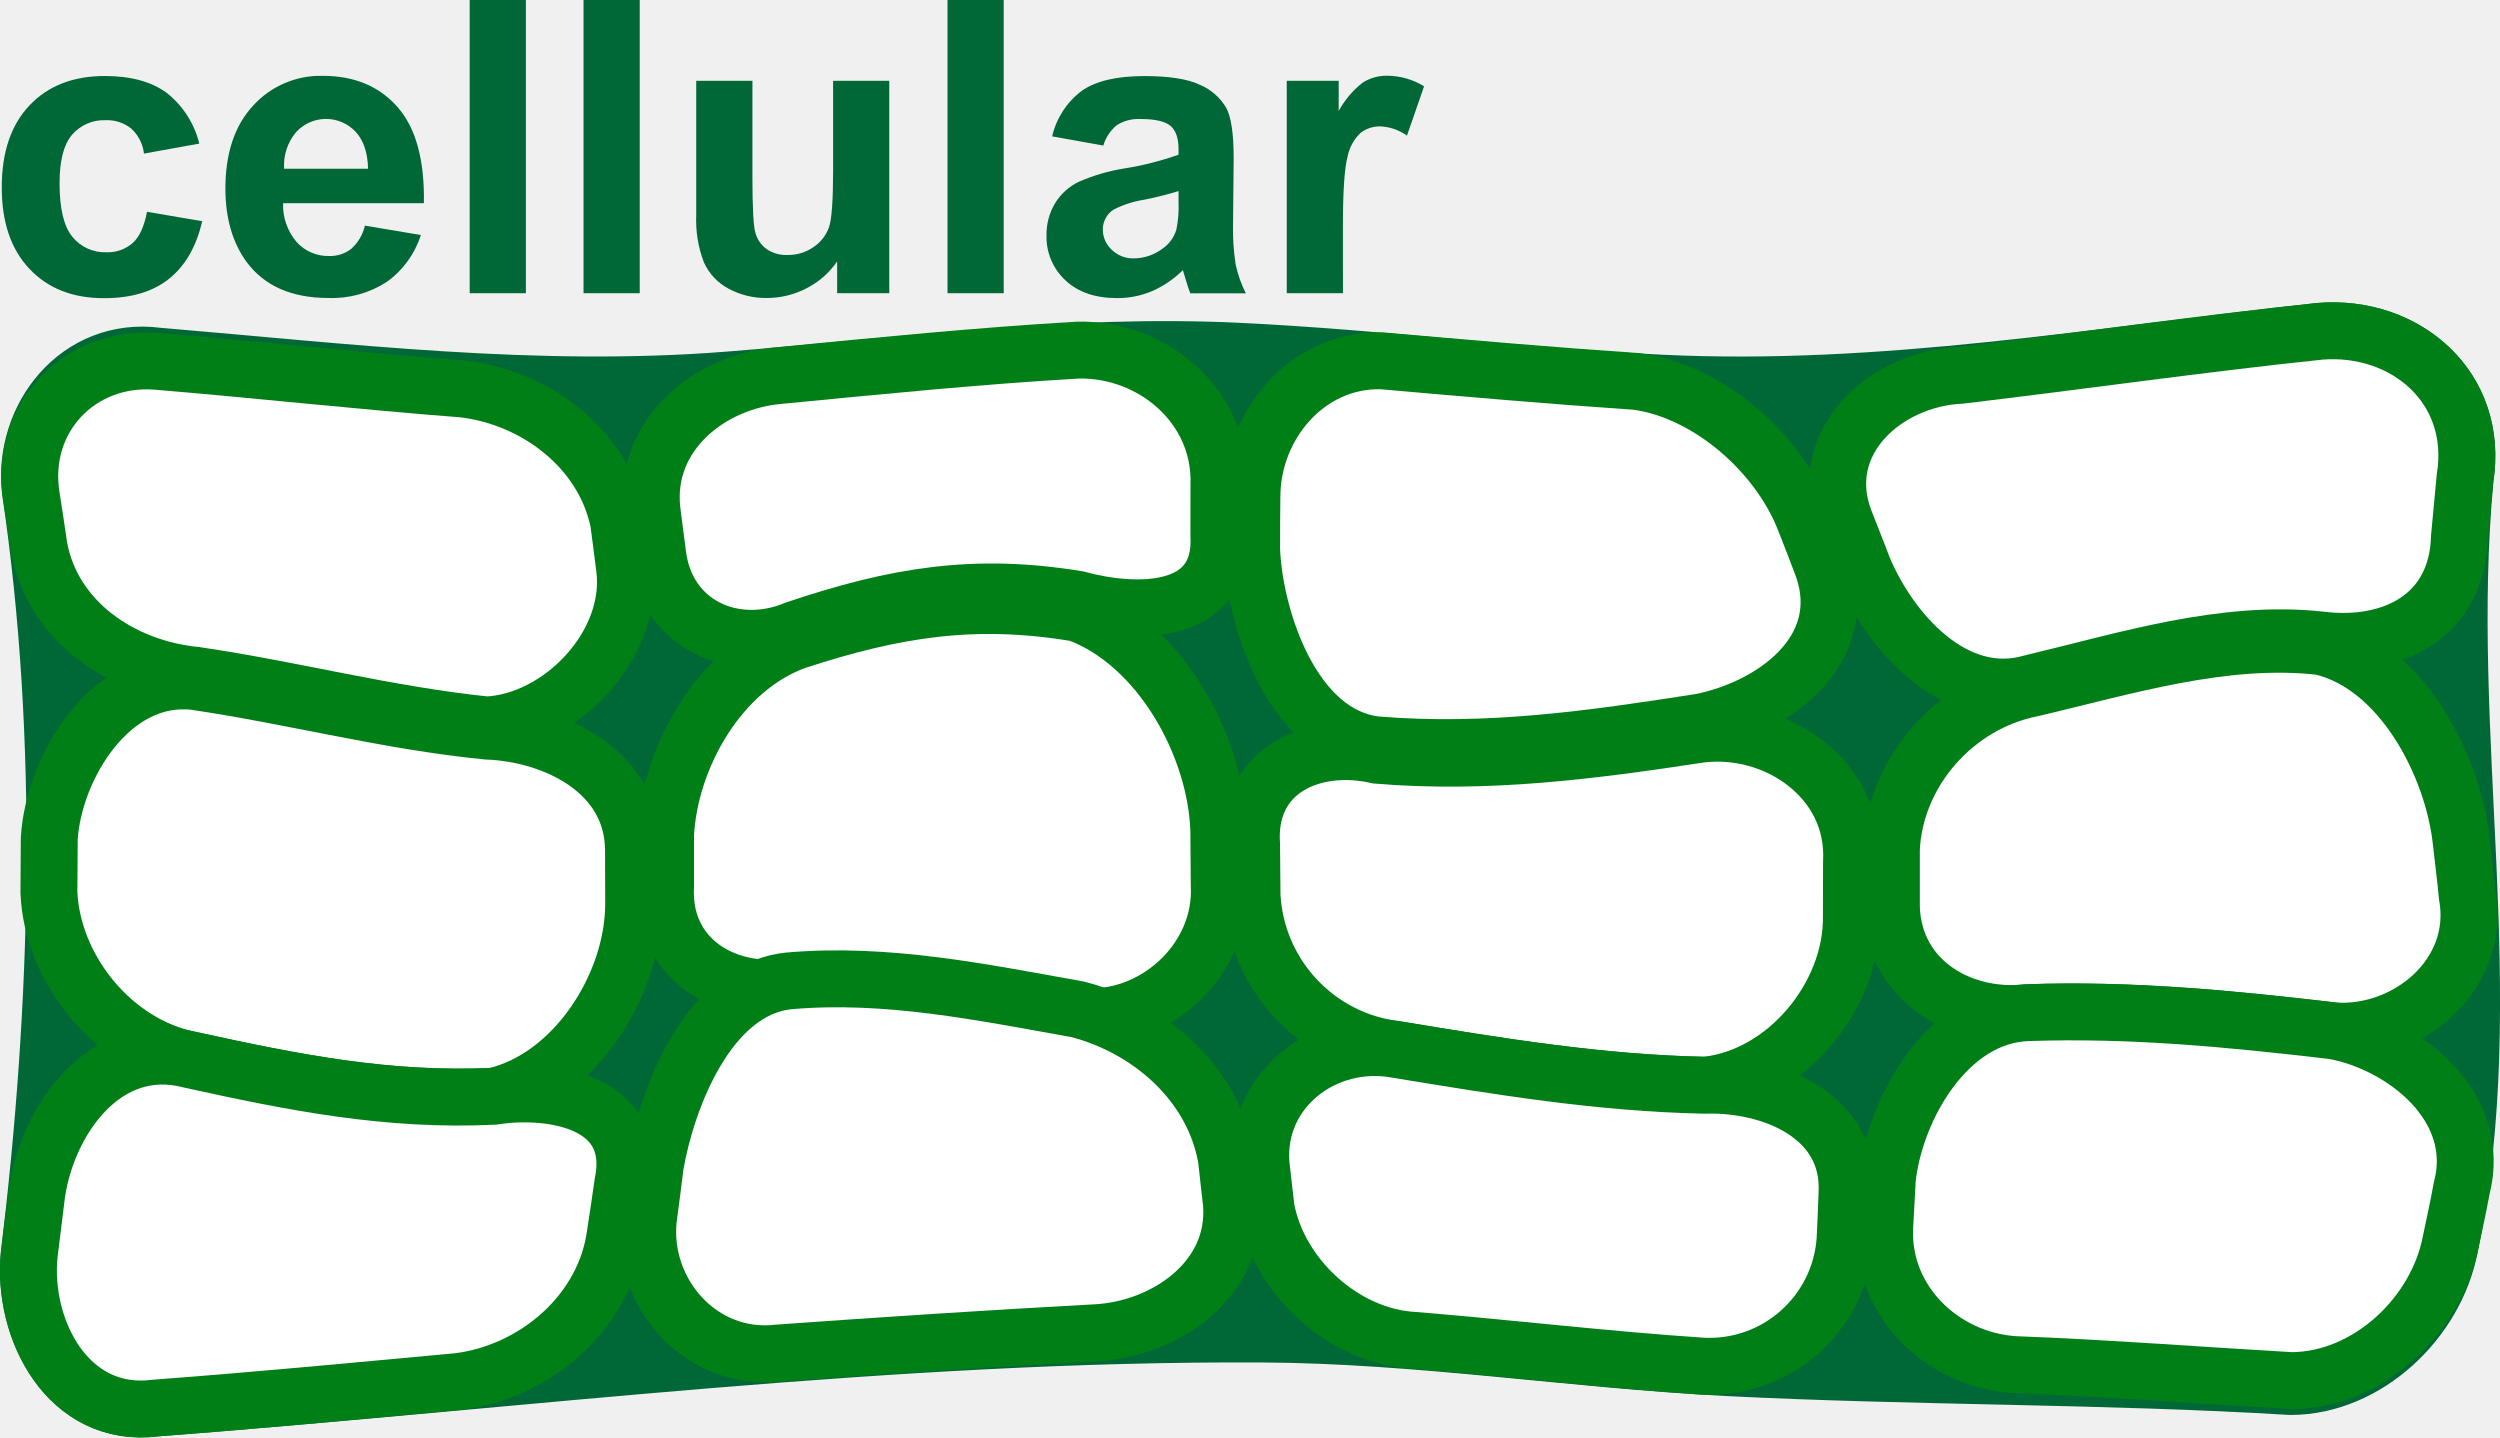
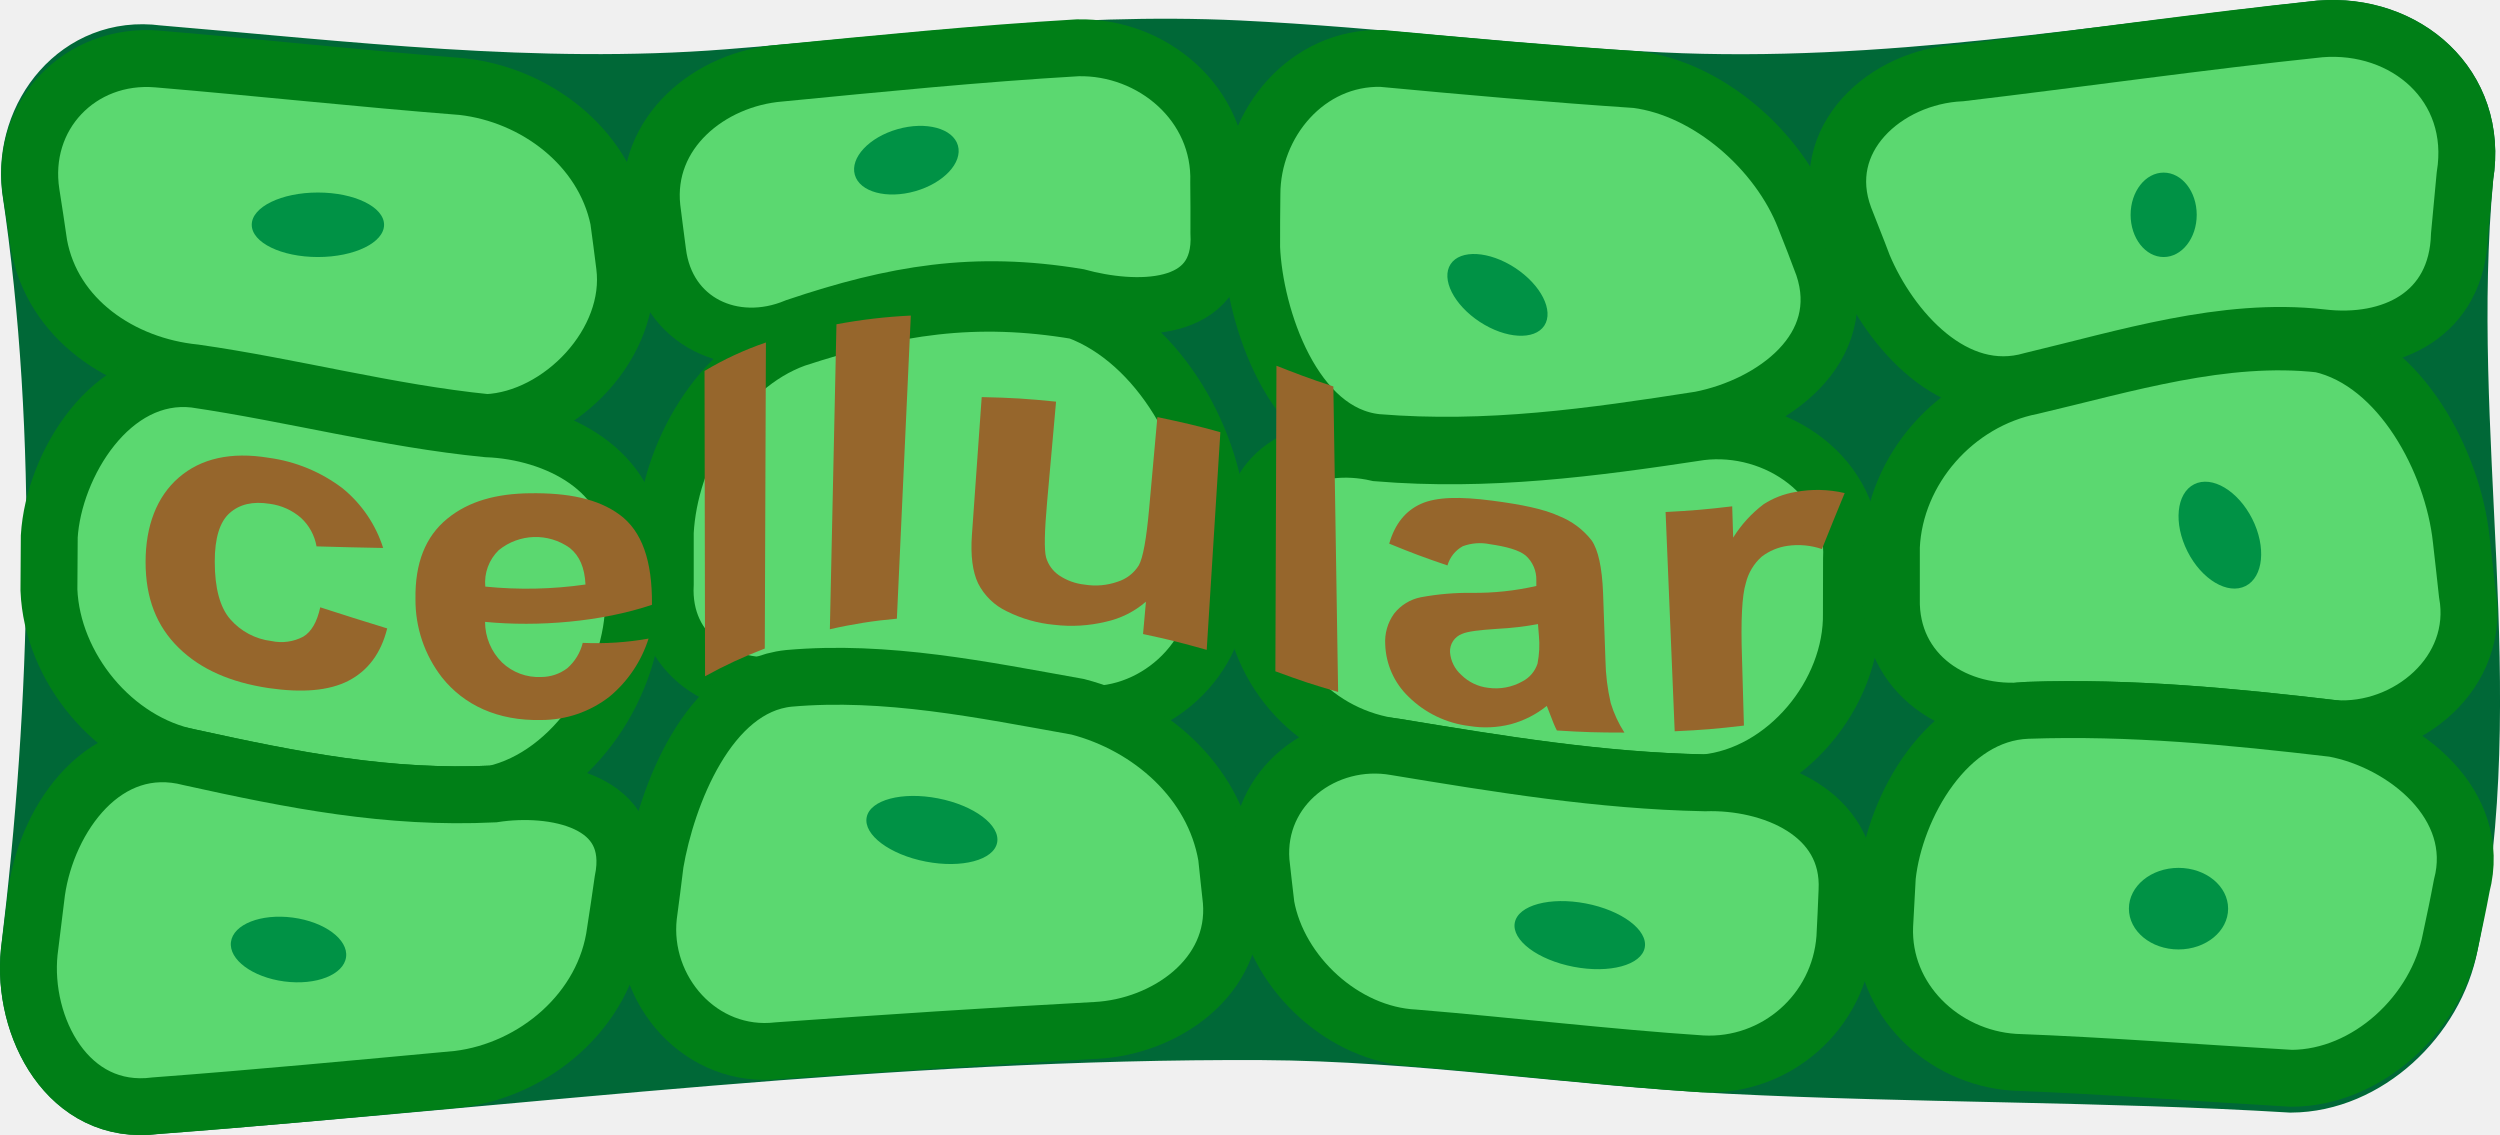
- <svg xmlns="http://www.w3.org/2000/svg" viewBox="0 0 439.44 252.64">
+ <svg xmlns="http://www.w3.org/2000/svg" viewBox="0 0 439.44 199.49">
  <defs>
-     <style>.cls-1,.cls-3{fill:#006837;}.cls-1{stroke:#006837;}.cls-1,.cls-2{stroke-miterlimit:10;stroke-width:10px;}.cls-2{fill:#fff;stroke:#007f17;}</style>
+     <style>.cls-1{fill:#006837;stroke:#006837;}.cls-1,.cls-2{stroke-miterlimit:10;stroke-width:10px;}.cls-2{fill:#5bd870;stroke:#007f17;}.cls-3{fill:#96662c;}.cls-4{fill:#009245;}</style>
  </defs>
  <g id="Layer_2" data-name="Layer 2">
    <g id="Layer_1-2" data-name="Layer 1">
-       <path class="cls-1" d="M433.29,219.15c-2.45,13-14.51,24.49-27.9,24.57-33-2-66-1.65-99-3.32-27.34-1.39-54.43-5.77-81.85-5.91-64.79-.33-129.91,8.09-194.44,13-15.46,2-23.62-13.94-22.27-27.06,5.29-43.64,6.68-90.62.19-134.18C6.55,73.28,16.49,60.75,30.37,62.59c33.52,2.82,66.5,6.85,100.18,4.22,30-2.35,59.65-6.52,89.84-5.07,24.78,1.19,49.41,4.39,74.19,5.6,39.07,1.91,77.12-4.88,115.84-9.1C425.5,57,438.56,68.16,436,84.16,431.73,129.54,442.49,174.41,433.29,219.15Z" transform="translate(-2.69)" />
-       <path class="cls-2" d="M112.47,99.82c1.75,13.55-11.25,27-24.2,27.61-17.36-1.76-34.09-6.23-51.33-8.75-12.77-1.27-25-9.4-27.39-22.52-.52-3.61-.8-5.42-1.36-9C6.06,73.5,16.7,62.39,30.35,63.52,48.24,65,66.09,67,84,68.37c12.74,1.45,24.74,10.43,27.42,23.33C111.84,94.94,112.07,96.55,112.47,99.82Z" transform="translate(-2.69)" />
-       <path class="cls-2" d="M216.94,94c.83,14.65-15.13,14-24.82,11.35-18.11-3-32.11-.62-49.5,5.23-11,4.61-22.84-.85-24.33-13.16-.4-3.13-.62-4.67-1-7.77C115.83,76.39,127.45,67,139.77,66c17.46-1.69,34.88-3.44,52.39-4.46,13.15-.28,25.26,9.89,24.79,23.75C216.95,88.78,216.95,90.53,216.94,94Z" transform="translate(-2.69)" />
-       <path class="cls-2" d="M323.18,99.93c4.9,14.55-8.88,24.5-21.61,27-19.19,3-37.41,5.59-56.87,4-14.74-1.56-21.5-22.11-22-34.25,0-3.75,0-5.63.05-9.38,0-12.56,9.73-24.19,22.81-23.88,14.95,1.31,29.88,2.62,44.85,3.63C303,68.79,315.31,79.6,319.91,91.45,321.24,94.84,321.93,96.53,323.18,99.93Z" transform="translate(-2.69)" />
-       <path class="cls-2" d="M435,94.42c-.4,14-11.87,19.59-24.33,18.08-17-1.92-34.46,3.65-50.81,7.54-13.69,4-25-9.1-29.65-20.19-1.27-3.4-2-5.08-3.3-8.47-5.16-13.76,7.23-24.81,20.47-25.42,21.05-2.5,42-5.52,63.12-7.73,15-1.21,28.06,9.89,25.47,25.83C435.58,88.22,435.37,90.31,435,94.42Z" transform="translate(-2.69)" />
-       <path class="cls-2" d="M114.07,158.77c.06,14.28-10.36,30.69-24.6,33.93-18.55.88-35.21-2.45-53.31-6.41-13.55-2.65-24.31-15.93-24.87-29.42l.06-9.45c.73-12.51,10.85-29.29,25.57-27.62,17.25,2.54,34,7,51.37,8.71,12.06.45,25.76,7.23,25.75,21Z" transform="translate(-2.69)" />
-       <path class="cls-2" d="M217,155.59c.69,13.4-11.88,24.49-24.81,23-16.82-3-33.66-6.57-50.84-5.14-11.45,1.65-22.34-5.13-21.67-17.67l0-9.09c.73-13.62,9.45-29.11,22.89-34,17.4-5.69,31.48-7.93,49.54-4.89,14.51,5.38,24.36,23.29,24.82,38.24Z" transform="translate(-2.69)" />
-       <path class="cls-2" d="M328.12,160.9c.25,14.24-11.62,28.47-25.76,29.86-18.47-.38-36.13-3.26-54.33-6.3a28.78,28.78,0,0,1-25.26-27l-.08-8.95c-.91-13.19,10.84-18.33,22.12-15.75,19.41,1.6,37.62-.79,56.79-3.7,13.28-1.63,27.3,7.89,26.54,22.42C328.13,155.25,328.13,157.14,328.12,160.9Z" transform="translate(-2.69)" />
-       <path class="cls-2" d="M436.37,157.44c2.49,13.89-10.53,24.66-23.44,23.77-18-2.12-35.64-3.83-53.83-3.2-12.41,1.32-24.25-6.27-23.95-19.69,0-3.62,0-5.43,0-9.05.62-13.6,11.21-25.6,24.66-28.26,16.37-3.84,33.78-9.29,50.82-7.36,14.09,3.24,23.21,20.75,24.67,34.21C435.73,151.69,436,153.6,436.37,157.44Z" transform="translate(-2.69)" />
-       <path class="cls-2" d="M110.85,216.84c-1.8,13.93-14.21,24.35-27.64,26-17.72,1.64-35.43,3.33-53.18,4.66-15.4,2-23.54-13.89-22.2-27,.53-4.28.81-6.43,1.32-10.68,1.87-12.93,12-27.46,27-23.53,18.1,4,34.75,7.3,53.31,6.41,10.33-1.6,25.67,1,22.7,15.33C111.67,211.56,111.39,213.32,110.85,216.84Z" transform="translate(-2.69)" />
-       <path class="cls-2" d="M219.14,211.5c1.09,13.39-11.64,22.13-23.79,22.76-18.62,1-37.22,2.23-55.82,3.56-13.65,1.61-24.31-10.69-22.86-23.64.49-3.71.74-5.57,1.19-9.28,2-11.66,9.26-31,23.46-32.48,17.18-1.52,34,2,50.82,5,12.65,3.29,23.86,13.06,26.13,26.29C218.6,206.84,218.79,208.39,219.14,211.5Z" transform="translate(-2.69)" />
-       <path class="cls-2" d="M327,218a23.92,23.92,0,0,1-25.13,22.13C285,239,268.19,237,251.34,235.61c-12.44-.61-23.91-11.23-26.1-23.22-.36-3.11-.55-4.65-.89-7.79-1-13.12,11.2-22.34,23.67-20.14,18.2,3,35.86,5.92,54.33,6.3,11.59-.38,25.7,5.26,25,19C327.24,213.09,327.15,214.73,327,218Z" transform="translate(-2.69)" />
-       <path class="cls-2" d="M433.49,218.21c-2.46,13-14.61,24.4-28,24.47-16.25-.93-32.48-2.21-48.75-2.82-12.55-.82-23.29-11.06-22.77-24,.19-3.46.29-5.18.47-8.65,1.32-12.27,10.49-28.7,24.63-29.21,18.2-.63,35.79,1.08,53.83,3.2,12.4,2.3,26.25,13.36,22.5,27.65C434.7,212.6,434.28,214.47,433.49,218.21Z" transform="translate(-2.69)" />
-       <path class="cls-3" d="M37.72,25.24,28,27a7.07,7.07,0,0,0-2.23-4.39,6.74,6.74,0,0,0-4.52-1.48,7.38,7.38,0,0,0-5.89,2.55q-2.2,2.55-2.2,8.53,0,6.64,2.23,9.39a7.33,7.33,0,0,0,6,2.74A6.66,6.66,0,0,0,26,42.73q1.79-1.6,2.53-5.5l9.7,1.65Q36.7,45.56,32.41,49t-11.5,3.41q-8.19,0-13.06-5.17T3,32.91q0-9.25,4.89-14.4t13.22-5.15q6.82,0,10.85,2.94A16.27,16.27,0,0,1,37.72,25.24Z" transform="translate(-2.69)" />
-       <path class="cls-3" d="M66.83,39.66l9.84,1.65a16.15,16.15,0,0,1-6,8.24,17.61,17.61,0,0,1-10.25,2.83Q50.7,52.38,46,46q-3.69-5.1-3.69-12.87,0-9.28,4.85-14.54a16,16,0,0,1,12.27-5.26q8.33,0,13.15,5.5T77.2,35.72H52.45a10,10,0,0,0,2.39,6.84A7.48,7.48,0,0,0,60.54,45a6,6,0,0,0,3.9-1.27A7.82,7.82,0,0,0,66.83,39.66Zm.56-10q-.11-4.29-2.21-6.52a7.13,7.13,0,0,0-10.48.12,9.12,9.12,0,0,0-2.07,6.4Z" transform="translate(-2.69)" />
-       <path class="cls-3" d="M85.25,51.54V0h9.88V51.54Z" transform="translate(-2.69)" />
-       <path class="cls-3" d="M105.26,51.54V0h9.88V51.54Z" transform="translate(-2.69)" />
-       <path class="cls-3" d="M149.84,51.54V45.95a14.39,14.39,0,0,1-5.36,4.71,15,15,0,0,1-7,1.72,13.71,13.71,0,0,1-6.75-1.65,9.75,9.75,0,0,1-4.32-4.64,20.7,20.7,0,0,1-1.34-8.26V14.2h9.88V31.36q0,7.88.54,9.65a5.26,5.26,0,0,0,2,2.81,6.1,6.1,0,0,0,3.66,1,7.77,7.77,0,0,0,4.54-1.39A7.06,7.06,0,0,0,148.39,40q.74-2.06.74-10.07V14.2H159V51.54Z" transform="translate(-2.69)" />
-       <path class="cls-3" d="M169.24,51.54V0h9.88V51.54Z" transform="translate(-2.69)" />
-       <path class="cls-3" d="M196.63,25.59l-9-1.62a14,14,0,0,1,5.2-8q3.69-2.6,11-2.6,6.61,0,9.84,1.56a9.82,9.82,0,0,1,4.55,4q1.32,2.41,1.32,8.84l-.11,11.53a40,40,0,0,0,.47,7.26,21.18,21.18,0,0,0,1.78,5h-9.77q-.39-1-.95-2.92-.25-.88-.35-1.16a17.82,17.82,0,0,1-5.41,3.69,15.51,15.51,0,0,1-6.15,1.23q-5.77,0-9.09-3.13a10.4,10.4,0,0,1-3.32-7.91,10.62,10.62,0,0,1,1.51-5.64,9.87,9.87,0,0,1,4.24-3.8,33.09,33.09,0,0,1,7.86-2.3,53.74,53.74,0,0,0,9.6-2.43v-1q0-2.85-1.41-4.06t-5.31-1.21A7.07,7.07,0,0,0,199,22,7.21,7.21,0,0,0,196.63,25.59Zm13.22,8a61.61,61.61,0,0,1-6,1.51,18.11,18.11,0,0,0-5.38,1.72,4.12,4.12,0,0,0-1.93,3.48,4.84,4.84,0,0,0,1.55,3.59A5.4,5.4,0,0,0,202,45.42a8.55,8.55,0,0,0,5.1-1.76,6.19,6.19,0,0,0,2.36-3.27,19.5,19.5,0,0,0,.39-4.82Z" transform="translate(-2.69)" />
-       <path class="cls-3" d="M238.75,51.54h-9.88V14.2H238v5.31a16,16,0,0,1,4.24-5,7.8,7.8,0,0,1,4.27-1.2,12.54,12.54,0,0,1,6.5,1.86L250,23.84a8.67,8.67,0,0,0-4.64-1.62,5.49,5.49,0,0,0-3.52,1.14,7.81,7.81,0,0,0-2.27,4.13q-.83,3-.83,12.52Z" transform="translate(-2.69)" />
+       <path class="cls-1" d="M432.17,166c-2.45,13-14.51,24.49-27.9,24.57-33-2-66-1.65-99-3.32-27.34-1.39-54.43-5.77-81.85-5.91-64.79-.33-129.91,8.09-194.44,13-15.46,2-23.62-13.94-22.27-27.06,5.29-43.64,6.68-90.62.19-134.18C5.43,20.14,15.37,7.6,29.25,9.44c33.52,2.82,66.5,6.85,100.18,4.22,30-2.35,59.65-6.52,89.84-5.07C244,9.78,268.68,13,293.45,14.2c39.07,1.91,77.12-4.88,115.84-9.1C424.38,3.88,437.44,15,434.85,31,430.61,76.39,441.37,121.27,432.17,166Z" transform="translate(-1.57)" />
+       <path class="cls-2" d="M111.35,46.67c1.75,13.55-11.25,27-24.2,27.61C69.79,72.52,53.06,68,35.81,65.53,23,64.25,10.83,56.13,8.42,43c-.52-3.61-.8-5.42-1.36-9C4.94,20.36,15.58,9.24,29.23,10.37,47.12,11.88,65,13.83,82.87,15.23c12.74,1.45,24.74,10.43,27.42,23.33C110.72,41.79,110.95,43.4,111.35,46.67Z" transform="translate(-1.57)" />
+       <path class="cls-2" d="M215.82,40.87c.83,14.65-15.13,14-24.82,11.35-18.11-3-32.11-.62-49.5,5.23-11,4.61-22.84-.85-24.33-13.16-.4-3.13-.62-4.67-1-7.77-1.42-13.28,10.2-22.66,22.52-23.66C156.11,11.17,173.53,9.42,191,8.4c13.15-.28,25.26,9.89,24.79,23.75C215.83,35.63,215.83,37.38,215.82,40.87Z" transform="translate(-1.57)" />
+       <path class="cls-2" d="M322.06,46.78c4.9,14.55-8.88,24.5-21.61,27-19.19,3-37.41,5.59-56.87,4-14.74-1.56-21.5-22.11-22-34.25,0-3.75,0-5.63.05-9.38,0-12.56,9.73-24.19,22.81-23.88C259.35,11.67,274.29,13,289.25,14c12.67,1.65,24.94,12.46,29.54,24.31C320.12,41.69,320.81,43.38,322.06,46.78Z" transform="translate(-1.57)" />
+       <path class="cls-2" d="M433.88,41.27c-.4,14-11.87,19.59-24.33,18.08-17-1.92-34.46,3.65-50.81,7.54-13.69,4-25-9.1-29.65-20.19-1.27-3.4-2-5.08-3.3-8.47-5.16-13.76,7.23-24.81,20.47-25.42,21.05-2.5,42-5.52,63.12-7.73,15-1.21,28.06,9.89,25.47,25.83C434.46,35.07,434.25,37.16,433.88,41.27Z" transform="translate(-1.57)" />
+       <path class="cls-2" d="M112.95,105.63c.06,14.28-10.36,30.69-24.6,33.93-18.55.88-35.21-2.45-53.31-6.41-13.55-2.65-24.31-15.93-24.87-29.42l.06-9.45C11,81.76,21.08,65,35.8,66.66c17.25,2.54,34,7,51.37,8.71,12.06.45,25.76,7.23,25.75,21Z" transform="translate(-1.57)" />
+       <path class="cls-2" d="M215.83,102.45c.69,13.4-11.88,24.49-24.81,23-16.82-3-33.66-6.57-50.84-5.14-11.45,1.65-22.34-5.13-21.67-17.67l0-9.09c.73-13.62,9.45-29.11,22.89-34,17.4-5.69,31.48-7.93,49.54-4.89,14.51,5.38,24.36,23.29,24.82,38.24Z" transform="translate(-1.57)" />
+       <path class="cls-2" d="M327,107.75c.25,14.24-11.62,28.47-25.76,29.86-18.47-.38-36.13-3.26-54.33-6.3a28.78,28.78,0,0,1-25.26-27l-.08-8.95c-.91-13.19,10.84-18.33,22.12-15.75,19.41,1.6,37.62-.79,56.79-3.7,13.28-1.63,27.3,7.89,26.54,22.42Z" transform="translate(-1.57)" />
+       <path class="cls-2" d="M435.25,104.29c2.49,13.89-10.53,24.66-23.44,23.77-18-2.12-35.64-3.83-53.83-3.2-12.41,1.32-24.25-6.27-23.95-19.69,0-3.62,0-5.43,0-9.05.62-13.6,11.21-25.6,24.66-28.26,16.37-3.84,33.78-9.29,50.82-7.36,14.09,3.24,23.21,20.75,24.67,34.21C434.61,98.54,434.84,100.46,435.25,104.29Z" transform="translate(-1.57)" />
+       <path class="cls-2" d="M109.73,163.7c-1.8,13.93-14.21,24.35-27.64,26-17.72,1.64-35.43,3.33-53.18,4.66-15.4,2-23.54-13.89-22.2-27,.53-4.28.81-6.43,1.32-10.68,1.87-12.93,12-27.46,27-23.53,18.1,4,34.75,7.3,53.31,6.41,10.33-1.6,25.67,1,22.7,15.33C110.55,158.41,110.27,160.17,109.73,163.7Z" transform="translate(-1.57)" />
+       <path class="cls-2" d="M218,158.36c1.09,13.39-11.64,22.13-23.79,22.76-18.62,1-37.22,2.23-55.82,3.56C124.76,186.28,114.11,174,115.56,161c.49-3.71.74-5.57,1.19-9.28,2-11.66,9.26-31,23.46-32.48,17.18-1.52,34,2,50.82,5,12.65,3.29,23.86,13.06,26.13,26.29C217.48,153.69,217.67,155.24,218,158.36Z" transform="translate(-1.57)" />
+       <path class="cls-2" d="M325.85,164.88A23.92,23.92,0,0,1,300.72,187c-16.86-1.12-33.65-3.16-50.5-4.55-12.44-.61-23.91-11.23-26.1-23.22-.36-3.11-.55-4.65-.89-7.79-1-13.12,11.2-22.34,23.67-20.14,18.2,3,35.86,5.92,54.33,6.3,11.59-.38,25.7,5.26,25,19C326.12,159.94,326,161.59,325.85,164.88Z" transform="translate(-1.57)" />
+       <path class="cls-2" d="M432.37,165.07c-2.46,13-14.61,24.4-28,24.47-16.25-.93-32.48-2.21-48.75-2.82-12.55-.82-23.29-11.06-22.77-24,.19-3.46.29-5.18.47-8.65,1.32-12.27,10.49-28.7,24.63-29.21,18.2-.63,35.79,1.08,53.83,3.2,12.4,2.3,26.25,13.36,22.5,27.65C433.58,159.45,433.16,161.32,432.37,165.07Z" transform="translate(-1.57)" />
+       <path class="cls-3" d="M68.92,96.32c-4.68-.07-7-.16-11.71-.28a8.88,8.88,0,0,0-2.72-5A10.4,10.4,0,0,0,49,88.56c-3-.48-5.31.07-7.06,1.62s-2.63,4.42-2.62,8.57c0,4.61.91,8,2.71,10.08a11.39,11.39,0,0,0,7.26,3.85,8.25,8.25,0,0,0,5.57-.76q2.16-1.29,3-5.17c4.7,1.5,7.06,2.28,11.77,3.71Q68,117,62.79,119.68c-3.45,1.76-8.12,2.12-14,1.27-6.64-1-11.9-3.26-15.8-7.07s-5.83-8.73-5.83-15.09S29.13,87.29,33,83.94s9.16-4.57,15.81-3.47a27.53,27.53,0,0,1,13,5.38A22.17,22.17,0,0,1,68.92,96.32Z" transform="translate(-1.57)" />
+       <path class="cls-3" d="M104,113a52.38,52.38,0,0,0,11.57-.75,21.77,21.77,0,0,1-6.86,10.2,19.5,19.5,0,0,1-12,4.11c-7.73.18-13.62-2.68-17.44-7.47a22.16,22.16,0,0,1-4.67-13.79c-.1-6.35,1.77-11,5.58-14.12s8.67-4.41,14.57-4.48c6.63-.08,11.89.93,15.76,3.79s5.73,8,5.66,15.82c-8.9,3-20,3.91-29.34,3a10.06,10.06,0,0,0,3,7.15A9.32,9.32,0,0,0,96.67,119a7.59,7.59,0,0,0,4.61-1.54A8.64,8.64,0,0,0,104,113Zm.48-10.31c-.14-2.92-1.05-5-2.75-6.37a10.29,10.29,0,0,0-12.5.39,7.91,7.91,0,0,0-2.36,6.4A72.68,72.68,0,0,0,104.51,102.74Z" transform="translate(-1.57)" />
+       <path class="cls-3" d="M125.5,118.87l-.09-53.67a56.55,56.55,0,0,1,10.79-5L136,114A81.58,81.58,0,0,0,125.5,118.87Z" transform="translate(-1.57)" />
+       <path class="cls-3" d="M147.44,110.61,148.6,57a95.41,95.41,0,0,1,13.07-1.53l-2.45,53.28A84.78,84.78,0,0,0,147.44,110.61Z" transform="translate(-1.57)" />
+       <path class="cls-3" d="M202.49,111.45l.51-5.69a16,16,0,0,1-7.1,3.54,25.69,25.69,0,0,1-9,.53,23.41,23.41,0,0,1-8.34-2.37,10.84,10.84,0,0,1-5.07-4.93q-1.46-3.09-1.08-8.49l1.72-24.24c5.27.11,7.91.28,13.07.8l-1.56,17.49q-.72,8-.19,9.9a5.75,5.75,0,0,0,2.26,3.13,9.89,9.89,0,0,0,4.51,1.64,11.76,11.76,0,0,0,5.81-.51,6.74,6.74,0,0,0,3.71-2.87q1.1-1.91,1.83-10.07l1.44-16c4.69,1,6.93,1.5,11.07,2.66l-2.4,38.26C209.29,113,207,112.4,202.49,111.45Z" transform="translate(-1.57)" />
+       <path class="cls-3" d="M225.75,118l.19-53.71c2.94,1.16,5.87,2.3,10,3.64l.84,53.7C232.32,120.36,230.28,119.66,225.75,118Z" transform="translate(-1.57)" />
+       <path class="cls-3" d="M256,99.39c-4.16-1.41-6.21-2.18-10.24-3.83,1-3.48,2.87-5.78,5.59-7s6.83-1.3,12.5-.56c5.15.67,9.12,1.48,11.77,2.71A13.63,13.63,0,0,1,281.35,95q1.73,2.53,2,9.17l.42,11.91a35.79,35.79,0,0,0,.93,7.51,20.73,20.73,0,0,0,2.4,5.18c-4.77,0-7.15-.07-11.87-.37q-.52-1-1.29-3.09-.34-.93-.48-1.23a17.22,17.22,0,0,1-6.32,3.22,17.78,17.78,0,0,1-7.27.32,18.32,18.32,0,0,1-10.76-5.2,13.36,13.36,0,0,1-4.05-9.1,8.39,8.39,0,0,1,1.56-5.46,7.93,7.93,0,0,1,4.71-2.88,46.35,46.35,0,0,1,9-.77A48.35,48.35,0,0,0,271.62,103l0-1a5.64,5.64,0,0,0-1.87-4.35c-1.15-.94-3.28-1.56-6.32-2a8.63,8.63,0,0,0-4.75.37A5.62,5.62,0,0,0,256,99.39Zm15.91,10.31a53.67,53.67,0,0,1-7.09.83c-3.22.21-5.29.46-6.25.89a3.26,3.26,0,0,0-2.12,3.23,5.93,5.93,0,0,0,2,4,8,8,0,0,0,4.71,2.25,9.52,9.52,0,0,0,6-1.12,5.38,5.38,0,0,0,2.67-3.13,17.25,17.25,0,0,0,.24-4.95Z" transform="translate(-1.57)" />
+       <path class="cls-3" d="M308.11,127.54c-4.88.58-7.32.78-12.17,1L294.34,90c4.63-.24,7-.44,11.71-1l.17,5.5a21.76,21.76,0,0,1,5.34-5.86,14.7,14.7,0,0,1,5.59-2.16,21,21,0,0,1,8.67.19c-1.64,4-2.44,5.93-4,9.84a13,13,0,0,0-6.07-.56,9.73,9.73,0,0,0-4.52,1.9,9.1,9.1,0,0,0-2.79,4.67q-1,3.23-.67,13.09Z" transform="translate(-1.57)" />
+       <ellipse class="cls-4" cx="55.88" cy="39.51" rx="11.63" ry="5.67" />
+       <ellipse class="cls-4" cx="160.89" cy="28.17" rx="9.42" ry="5.67" transform="translate(-3.13 45.17) rotate(-15.91)" />
+       <ellipse class="cls-4" cx="264.78" cy="51.82" rx="5.67" ry="9.85" transform="translate(74.67 244.82) rotate(-56.74)" />
+       <ellipse class="cls-4" cx="380.32" cy="37.76" rx="5.81" ry="7.42" />
+       <ellipse class="cls-4" cx="391.76" cy="94.04" rx="6.37" ry="10.02" transform="translate(-1.85 186.9) rotate(-26.82)" />
+       <ellipse class="cls-4" cx="382.93" cy="159.72" rx="8.72" ry="7.17" />
+       <ellipse class="cls-4" cx="279.28" cy="164.39" rx="5.67" ry="11.63" transform="translate(63.62 407.68) rotate(-79.14)" />
+       <ellipse class="cls-4" cx="165.43" cy="145.32" rx="5.67" ry="11.7" transform="matrix(0.19, -0.98, 0.98, 0.19, -10.04, 280.4)" />
+       <ellipse class="cls-4" cx="52.56" cy="166.89" rx="5.67" ry="10.22" transform="matrix(0.13, -0.99, 0.99, 0.13, -121.34, 197.24)" />
    </g>
  </g>
</svg>
